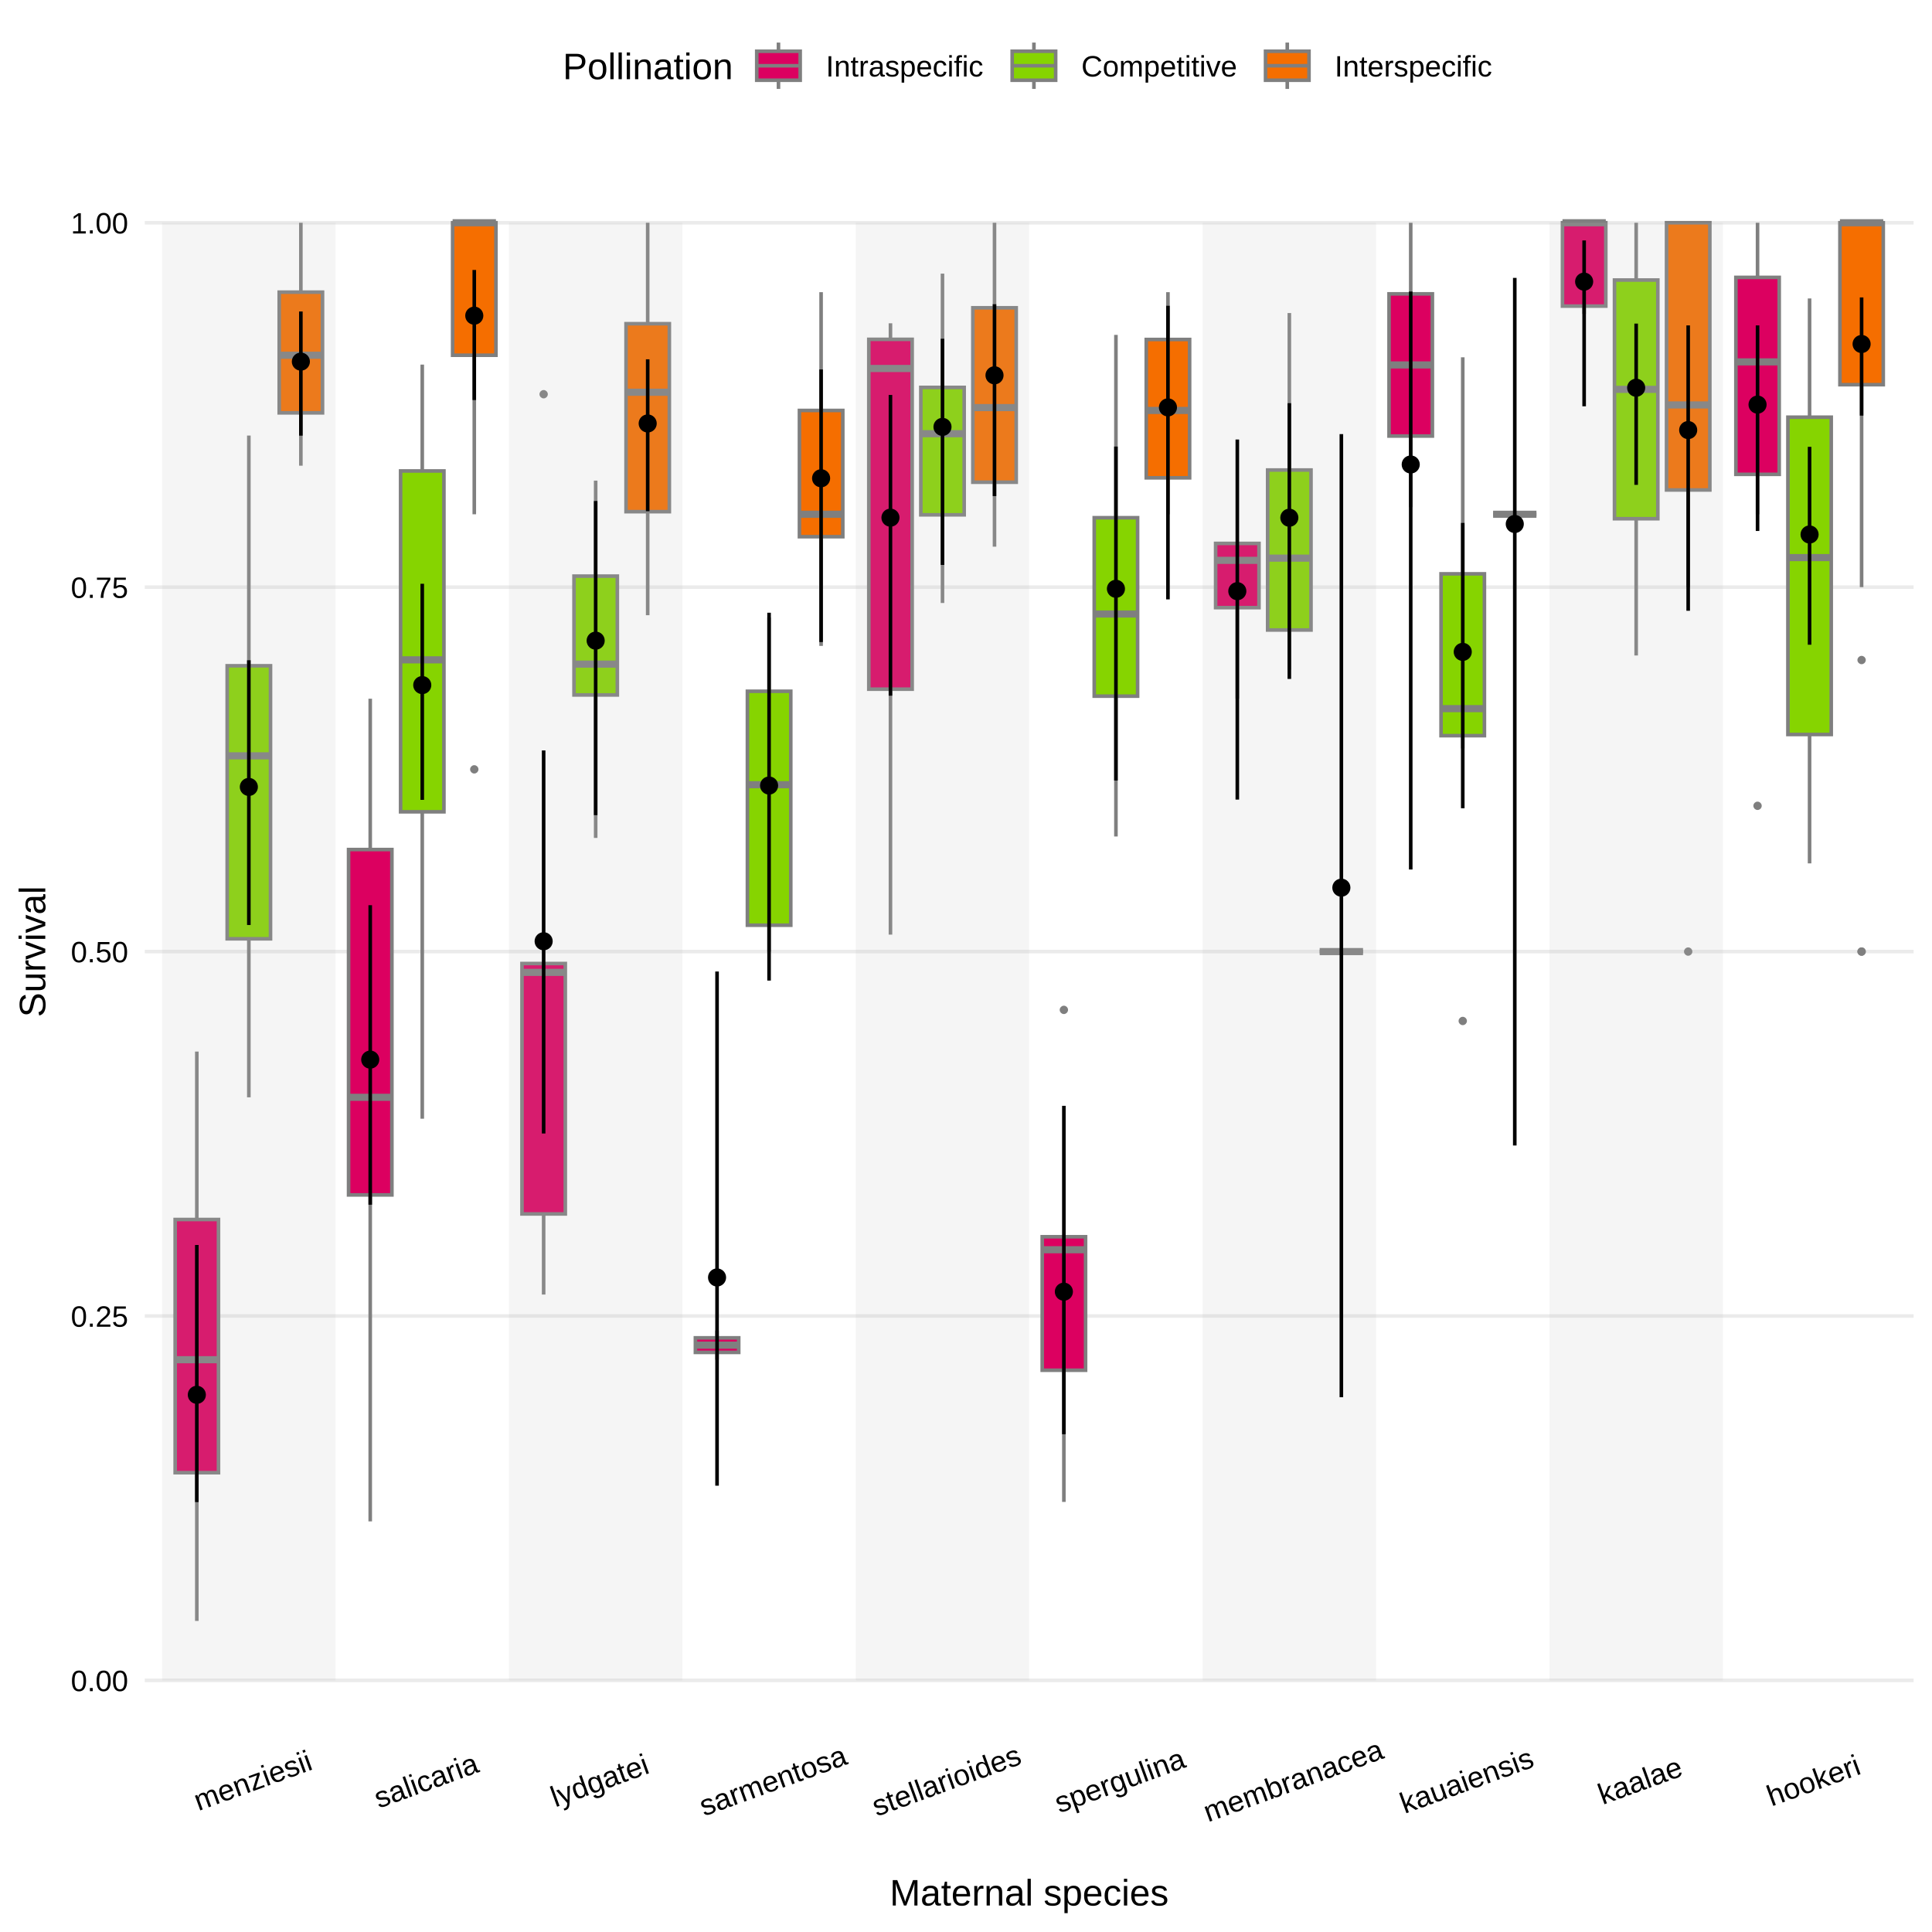
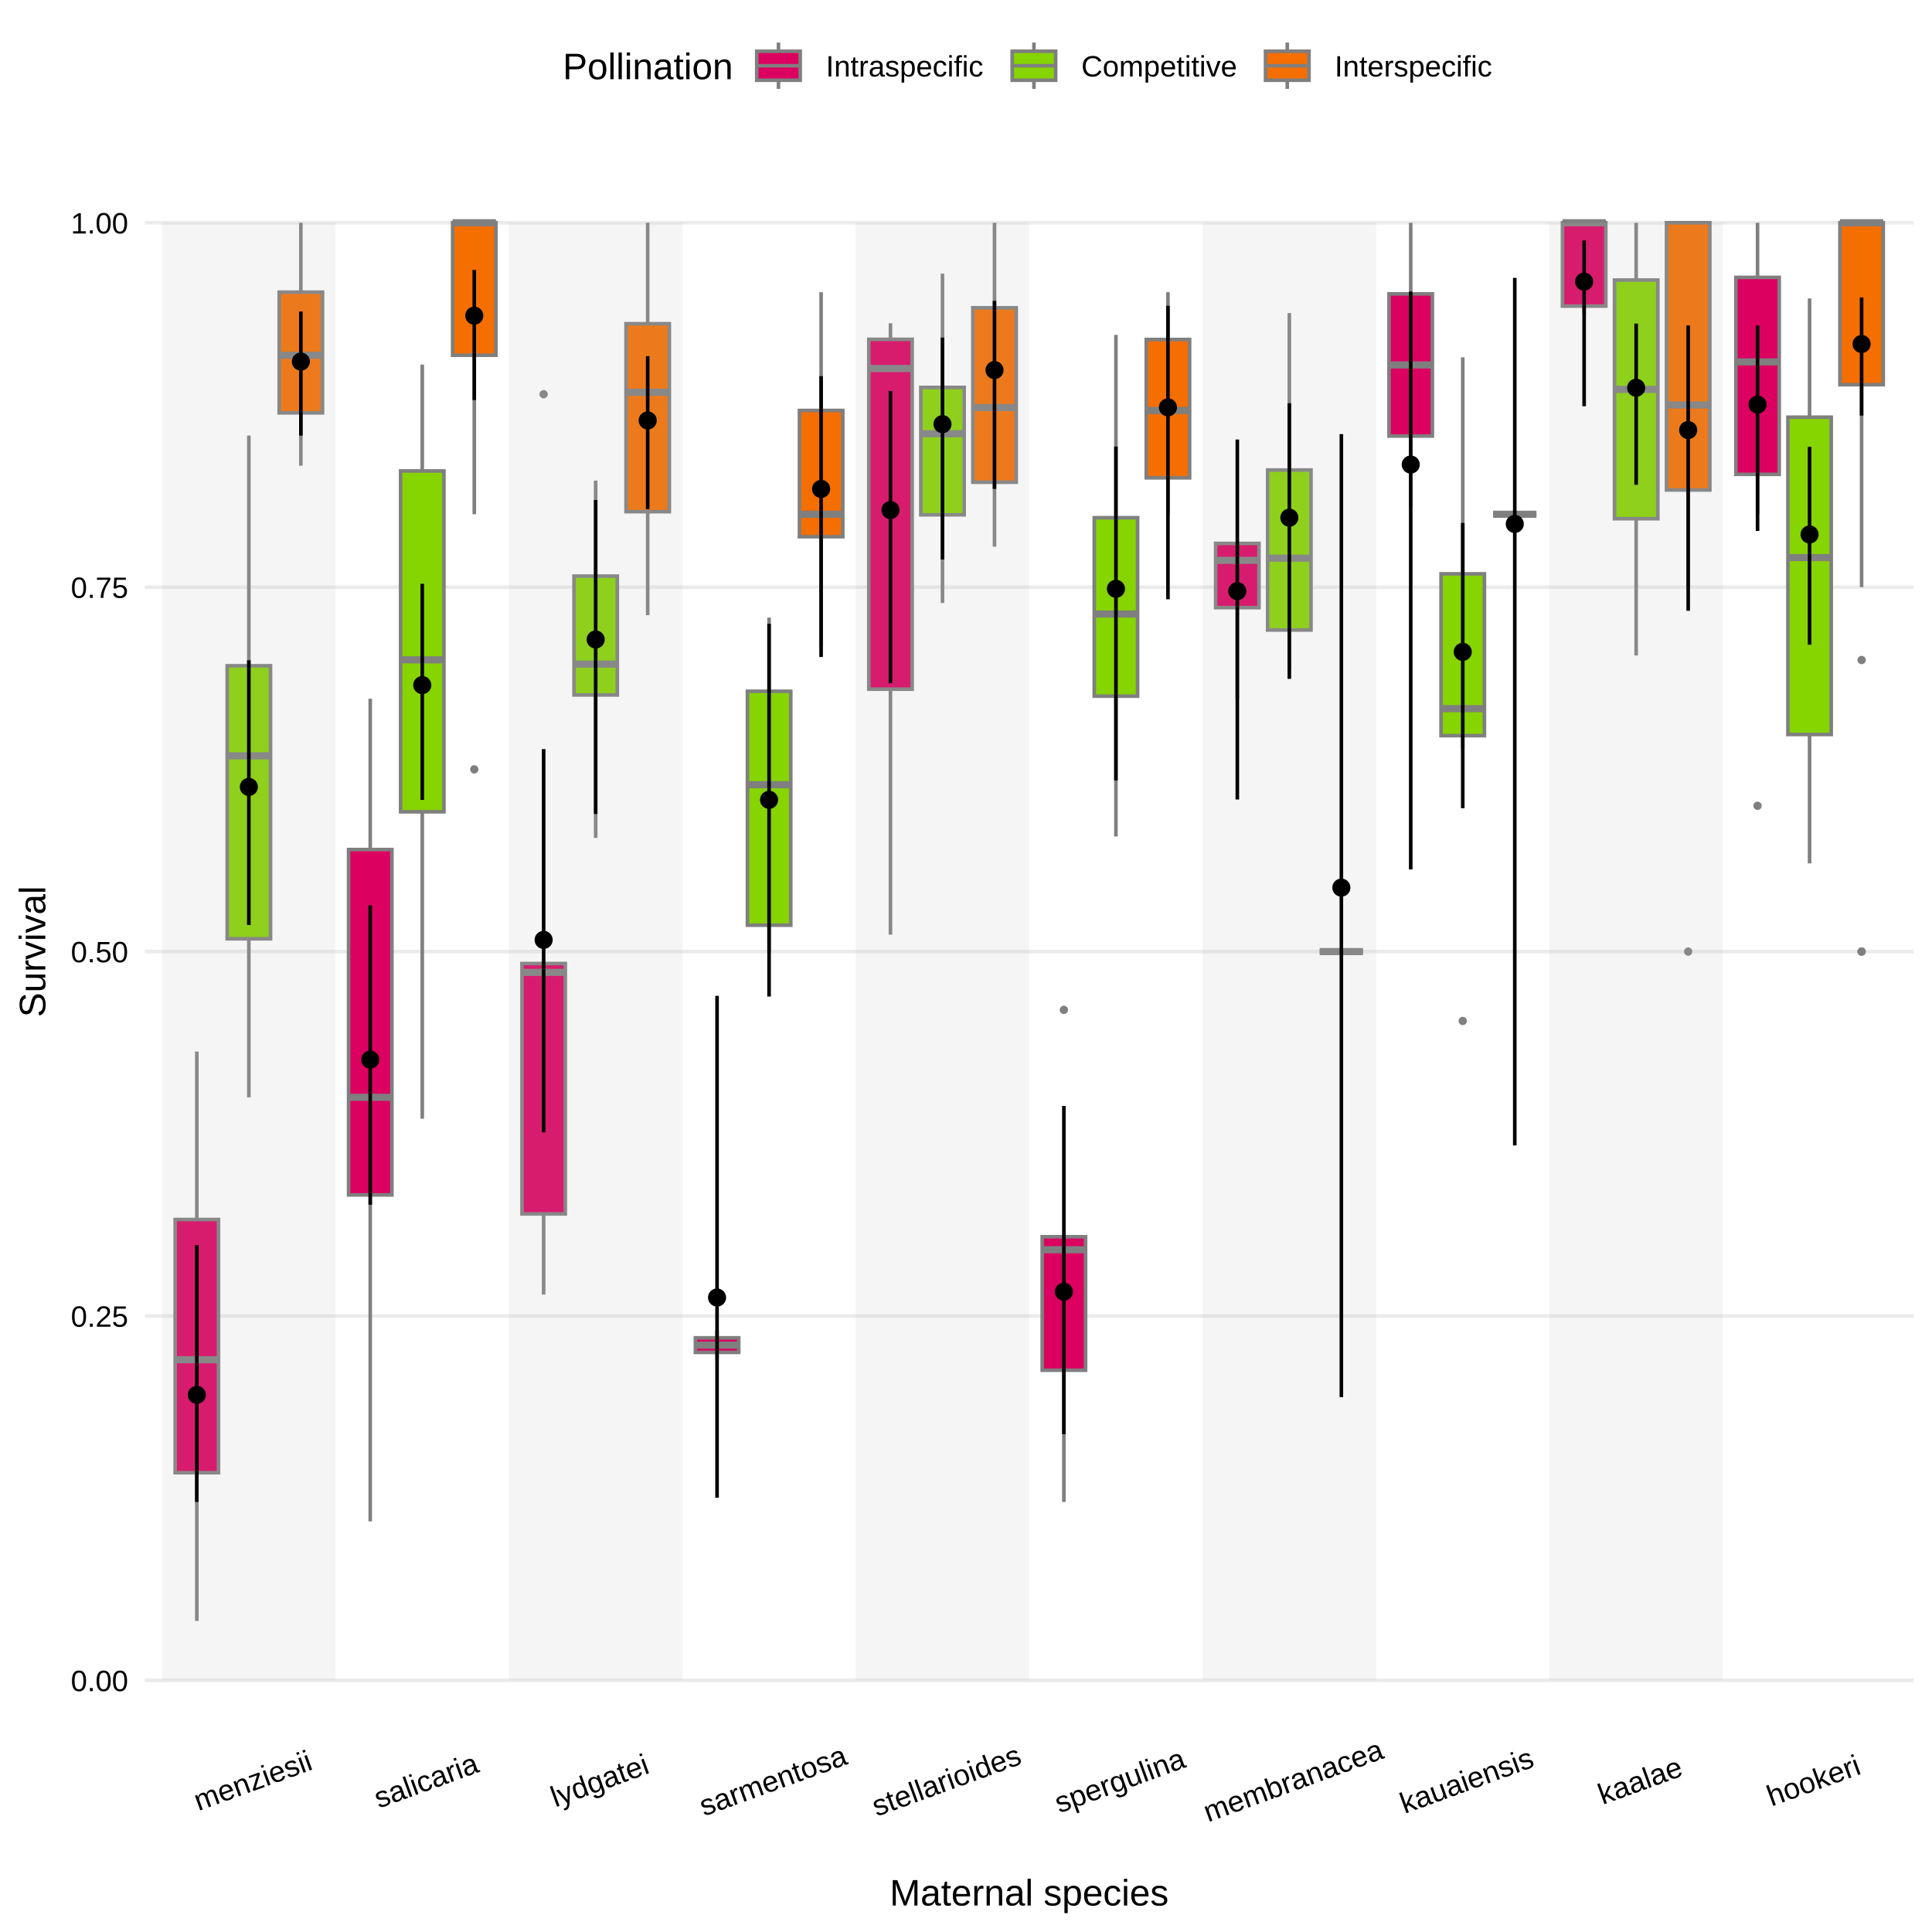
<svg xmlns="http://www.w3.org/2000/svg" class="svglite" width="576.00pt" height="576.00pt" viewBox="0 0 576.00 576.00">
  <defs>
    <style type="text/css">
    .svglite line, .svglite polyline, .svglite polygon, .svglite path, .svglite rect, .svglite circle {
      fill: none;
      stroke: #000000;
      stroke-linecap: round;
      stroke-linejoin: round;
      stroke-miterlimit: 10.00;
    }
    .svglite text {
      white-space: pre;
    }
  </style>
  </defs>
  <rect width="100%" height="100%" style="stroke: none; fill: #FFFFFF;" />
  <defs>
    <clipPath id="cpMC4wMHw1NzYuMDB8MC4wMHw1NzYuMDA=">
      <rect x="0.00" y="0.00" width="576.00" height="576.00" />
    </clipPath>
  </defs>
  <g clip-path="url(#cpMC4wMHw1NzYuMDB8MC4wMHw1NzYuMDA=)">
</g>
  <defs>
    <clipPath id="cpNDMuMTd8NTcwLjUyfDQ0LjY4fDUyMi43MQ==">
      <rect x="43.17" y="44.68" width="527.35" height="478.04" />
    </clipPath>
  </defs>
  <g clip-path="url(#cpNDMuMTd8NTcwLjUyfDQ0LjY4fDUyMi43MQ==)">
    <polyline points="43.17,500.98 570.52,500.98 " style="stroke-width: 1.07; stroke: #EBEBEB; stroke-linecap: butt;" />
    <polyline points="43.17,392.34 570.52,392.34 " style="stroke-width: 1.07; stroke: #EBEBEB; stroke-linecap: butt;" />
    <polyline points="43.17,283.70 570.52,283.70 " style="stroke-width: 1.07; stroke: #EBEBEB; stroke-linecap: butt;" />
    <polyline points="43.17,175.05 570.52,175.05 " style="stroke-width: 1.07; stroke: #EBEBEB; stroke-linecap: butt;" />
    <polyline points="43.17,66.41 570.52,66.41 " style="stroke-width: 1.07; stroke: #EBEBEB; stroke-linecap: butt;" />
    <line x1="58.68" y1="363.58" x2="58.68" y2="313.52" style="stroke-width: 1.07; stroke: #7F7F7F; stroke-linecap: butt;" />
    <line x1="58.68" y1="439.06" x2="58.68" y2="483.25" style="stroke-width: 1.07; stroke: #7F7F7F; stroke-linecap: butt;" />
    <polygon points="52.22,363.58 52.22,439.06 65.14,439.06 65.14,363.58 52.22,363.58 " style="stroke-width: 1.07; stroke: #7F7F7F; stroke-linecap: butt; stroke-linejoin: miter; fill: #DC0060;" />
    <line x1="52.22" y1="405.38" x2="65.14" y2="405.38" style="stroke-width: 2.13; stroke: #7F7F7F; stroke-linecap: butt; stroke-linejoin: miter;" />
    <line x1="74.19" y1="198.49" x2="74.19" y2="129.85" style="stroke-width: 1.07; stroke: #7F7F7F; stroke-linecap: butt;" />
    <line x1="74.19" y1="279.89" x2="74.19" y2="327.15" style="stroke-width: 1.07; stroke: #7F7F7F; stroke-linecap: butt;" />
    <polygon points="67.73,198.49 67.73,279.89 80.65,279.89 80.65,198.49 67.73,198.49 " style="stroke-width: 1.07; stroke: #7F7F7F; stroke-linecap: butt; stroke-linejoin: miter; fill: #86D400;" />
    <line x1="67.73" y1="225.34" x2="80.65" y2="225.34" style="stroke-width: 2.13; stroke: #7F7F7F; stroke-linecap: butt; stroke-linejoin: miter;" />
    <line x1="89.70" y1="87.10" x2="89.70" y2="66.41" style="stroke-width: 1.07; stroke: #7F7F7F; stroke-linecap: butt;" />
    <line x1="89.70" y1="123.09" x2="89.70" y2="138.84" style="stroke-width: 1.07; stroke: #7F7F7F; stroke-linecap: butt;" />
    <polygon points="83.24,87.10 83.24,123.09 96.16,123.09 96.16,87.10 83.24,87.10 " style="stroke-width: 1.07; stroke: #7F7F7F; stroke-linecap: butt; stroke-linejoin: miter; fill: #F56E00;" />
    <line x1="83.24" y1="105.91" x2="96.16" y2="105.91" style="stroke-width: 2.13; stroke: #7F7F7F; stroke-linecap: butt; stroke-linejoin: miter;" />
    <line x1="110.38" y1="253.28" x2="110.38" y2="208.31" style="stroke-width: 1.07; stroke: #7F7F7F; stroke-linecap: butt;" />
    <line x1="110.38" y1="356.25" x2="110.38" y2="453.58" style="stroke-width: 1.07; stroke: #7F7F7F; stroke-linecap: butt;" />
    <polygon points="103.92,253.28 103.92,356.25 116.84,356.25 116.84,253.28 103.92,253.28 " style="stroke-width: 1.07; stroke: #7F7F7F; stroke-linecap: butt; stroke-linejoin: miter; fill: #DC0060;" />
    <line x1="103.92" y1="327.15" x2="116.84" y2="327.15" style="stroke-width: 2.13; stroke: #7F7F7F; stroke-linecap: butt; stroke-linejoin: miter;" />
    <line x1="125.89" y1="140.41" x2="125.89" y2="108.71" style="stroke-width: 1.07; stroke: #7F7F7F; stroke-linecap: butt;" />
    <line x1="125.89" y1="242.03" x2="125.89" y2="333.53" style="stroke-width: 1.07; stroke: #7F7F7F; stroke-linecap: butt;" />
    <polygon points="119.43,140.41 119.43,242.03 132.35,242.03 132.35,140.41 119.43,140.41 " style="stroke-width: 1.07; stroke: #7F7F7F; stroke-linecap: butt; stroke-linejoin: miter; fill: #86D400;" />
    <line x1="119.43" y1="196.72" x2="132.35" y2="196.72" style="stroke-width: 2.13; stroke: #7F7F7F; stroke-linecap: butt; stroke-linejoin: miter;" />
    <circle cx="141.40" cy="229.37" r="0.89" style="stroke-width: 0.71; stroke: #7F7F7F; fill: #7F7F7F;" />
    <line x1="141.40" y1="66.41" x2="141.40" y2="66.41" style="stroke-width: 1.07; stroke: #7F7F7F; stroke-linecap: butt;" />
    <line x1="141.40" y1="105.91" x2="141.40" y2="153.32" style="stroke-width: 1.07; stroke: #7F7F7F; stroke-linecap: butt;" />
    <polygon points="134.94,66.41 134.94,105.91 147.86,105.91 147.86,66.41 134.94,66.41 " style="stroke-width: 1.07; stroke: #7F7F7F; stroke-linecap: butt; stroke-linejoin: miter; fill: #F56E00;" />
    <line x1="134.94" y1="66.41" x2="147.86" y2="66.41" style="stroke-width: 2.13; stroke: #7F7F7F; stroke-linecap: butt; stroke-linejoin: miter;" />
    <circle cx="162.08" cy="117.53" r="0.89" style="stroke-width: 0.71; stroke: #7F7F7F; fill: #7F7F7F;" />
    <line x1="162.08" y1="287.26" x2="162.08" y2="287.26" style="stroke-width: 1.07; stroke: #7F7F7F; stroke-linecap: butt;" />
    <line x1="162.08" y1="361.92" x2="162.08" y2="385.95" style="stroke-width: 1.07; stroke: #7F7F7F; stroke-linecap: butt;" />
    <polygon points="155.62,287.26 155.62,361.92 168.54,361.92 168.54,287.26 155.62,287.26 " style="stroke-width: 1.07; stroke: #7F7F7F; stroke-linecap: butt; stroke-linejoin: miter; fill: #DC0060;" />
    <line x1="155.62" y1="289.90" x2="168.54" y2="289.90" style="stroke-width: 2.13; stroke: #7F7F7F; stroke-linecap: butt; stroke-linejoin: miter;" />
    <line x1="177.59" y1="171.76" x2="177.59" y2="143.29" style="stroke-width: 1.07; stroke: #7F7F7F; stroke-linecap: butt;" />
    <line x1="177.59" y1="207.19" x2="177.59" y2="249.81" style="stroke-width: 1.07; stroke: #7F7F7F; stroke-linecap: butt;" />
    <polygon points="171.13,171.76 171.13,207.19 184.05,207.19 184.05,171.76 171.13,171.76 " style="stroke-width: 1.07; stroke: #7F7F7F; stroke-linecap: butt; stroke-linejoin: miter; fill: #86D400;" />
    <line x1="171.13" y1="198.00" x2="184.05" y2="198.00" style="stroke-width: 2.13; stroke: #7F7F7F; stroke-linecap: butt; stroke-linejoin: miter;" />
    <line x1="193.10" y1="96.51" x2="193.10" y2="66.41" style="stroke-width: 1.07; stroke: #7F7F7F; stroke-linecap: butt;" />
    <line x1="193.10" y1="152.55" x2="193.10" y2="183.41" style="stroke-width: 1.07; stroke: #7F7F7F; stroke-linecap: butt;" />
    <polygon points="186.64,96.51 186.64,152.55 199.56,152.55 199.56,96.51 186.64,96.51 " style="stroke-width: 1.07; stroke: #7F7F7F; stroke-linecap: butt; stroke-linejoin: miter; fill: #F56E00;" />
    <line x1="186.64" y1="116.94" x2="199.56" y2="116.94" style="stroke-width: 2.13; stroke: #7F7F7F; stroke-linecap: butt; stroke-linejoin: miter;" />
    <line x1="213.78" y1="398.86" x2="213.78" y2="396.69" style="stroke-width: 1.07; stroke: #7F7F7F; stroke-linecap: butt;" />
    <line x1="213.78" y1="403.20" x2="213.78" y2="405.38" style="stroke-width: 1.07; stroke: #7F7F7F; stroke-linecap: butt;" />
    <polygon points="207.32,398.86 207.32,403.20 220.24,403.20 220.24,398.86 207.32,398.86 " style="stroke-width: 1.07; stroke: #7F7F7F; stroke-linecap: butt; stroke-linejoin: miter; fill: #DC0060;" />
    <line x1="207.32" y1="401.03" x2="220.24" y2="401.03" style="stroke-width: 2.13; stroke: #7F7F7F; stroke-linecap: butt; stroke-linejoin: miter;" />
    <line x1="229.29" y1="206.09" x2="229.29" y2="184.10" style="stroke-width: 1.07; stroke: #7F7F7F; stroke-linecap: butt;" />
    <line x1="229.29" y1="275.84" x2="229.29" y2="283.70" style="stroke-width: 1.07; stroke: #7F7F7F; stroke-linecap: butt;" />
    <polygon points="222.83,206.09 222.83,275.84 235.76,275.84 235.76,206.09 222.83,206.09 " style="stroke-width: 1.07; stroke: #7F7F7F; stroke-linecap: butt; stroke-linejoin: miter; fill: #86D400;" />
    <line x1="222.83" y1="233.95" x2="235.76" y2="233.95" style="stroke-width: 2.13; stroke: #7F7F7F; stroke-linecap: butt; stroke-linejoin: miter;" />
    <line x1="244.80" y1="122.37" x2="244.80" y2="87.10" style="stroke-width: 1.07; stroke: #7F7F7F; stroke-linecap: butt;" />
    <line x1="244.80" y1="160.01" x2="244.80" y2="192.57" style="stroke-width: 1.07; stroke: #7F7F7F; stroke-linecap: butt;" />
    <polygon points="238.34,122.37 238.34,160.01 251.27,160.01 251.27,122.37 238.34,122.37 " style="stroke-width: 1.07; stroke: #7F7F7F; stroke-linecap: butt; stroke-linejoin: miter; fill: #F56E00;" />
    <line x1="238.34" y1="153.32" x2="251.27" y2="153.32" style="stroke-width: 2.13; stroke: #7F7F7F; stroke-linecap: butt; stroke-linejoin: miter;" />
    <line x1="265.48" y1="101.17" x2="265.48" y2="96.38" style="stroke-width: 1.07; stroke: #7F7F7F; stroke-linecap: butt;" />
    <line x1="265.48" y1="205.47" x2="265.48" y2="278.64" style="stroke-width: 1.07; stroke: #7F7F7F; stroke-linecap: butt;" />
    <polygon points="259.02,101.17 259.02,205.47 271.95,205.47 271.95,101.17 259.02,101.17 " style="stroke-width: 1.07; stroke: #7F7F7F; stroke-linecap: butt; stroke-linejoin: miter; fill: #DC0060;" />
    <line x1="259.02" y1="109.86" x2="271.95" y2="109.86" style="stroke-width: 2.13; stroke: #7F7F7F; stroke-linecap: butt; stroke-linejoin: miter;" />
    <line x1="280.99" y1="115.50" x2="280.99" y2="81.57" style="stroke-width: 1.07; stroke: #7F7F7F; stroke-linecap: butt;" />
    <line x1="280.99" y1="153.49" x2="280.99" y2="179.77" style="stroke-width: 1.07; stroke: #7F7F7F; stroke-linecap: butt;" />
    <polygon points="274.53,115.50 274.53,153.49 287.46,153.49 287.46,115.50 274.53,115.50 " style="stroke-width: 1.07; stroke: #7F7F7F; stroke-linecap: butt; stroke-linejoin: miter; fill: #86D400;" />
    <line x1="274.53" y1="129.30" x2="287.46" y2="129.30" style="stroke-width: 2.13; stroke: #7F7F7F; stroke-linecap: butt; stroke-linejoin: miter;" />
    <line x1="296.50" y1="91.76" x2="296.50" y2="66.41" style="stroke-width: 1.07; stroke: #7F7F7F; stroke-linecap: butt;" />
    <line x1="296.50" y1="143.77" x2="296.50" y2="162.98" style="stroke-width: 1.07; stroke: #7F7F7F; stroke-linecap: butt;" />
    <polygon points="290.04,91.76 290.04,143.77 302.97,143.77 302.97,91.76 290.04,91.76 " style="stroke-width: 1.07; stroke: #7F7F7F; stroke-linecap: butt; stroke-linejoin: miter; fill: #F56E00;" />
    <line x1="290.04" y1="121.52" x2="302.97" y2="121.52" style="stroke-width: 2.13; stroke: #7F7F7F; stroke-linecap: butt; stroke-linejoin: miter;" />
    <circle cx="317.18" cy="301.08" r="0.89" style="stroke-width: 0.71; stroke: #7F7F7F; fill: #7F7F7F;" />
    <line x1="317.18" y1="368.72" x2="317.18" y2="368.72" style="stroke-width: 1.07; stroke: #7F7F7F; stroke-linecap: butt;" />
    <line x1="317.18" y1="408.52" x2="317.18" y2="447.77" style="stroke-width: 1.07; stroke: #7F7F7F; stroke-linecap: butt;" />
    <polygon points="310.72,368.72 310.72,408.52 323.65,408.52 323.65,368.72 310.72,368.72 " style="stroke-width: 1.07; stroke: #7F7F7F; stroke-linecap: butt; stroke-linejoin: miter; fill: #DC0060;" />
    <line x1="310.72" y1="372.59" x2="323.65" y2="372.59" style="stroke-width: 2.13; stroke: #7F7F7F; stroke-linecap: butt; stroke-linejoin: miter;" />
    <line x1="332.70" y1="154.35" x2="332.70" y2="99.84" style="stroke-width: 1.07; stroke: #7F7F7F; stroke-linecap: butt;" />
    <line x1="332.70" y1="207.55" x2="332.70" y2="249.39" style="stroke-width: 1.07; stroke: #7F7F7F; stroke-linecap: butt;" />
    <polygon points="326.23,154.35 326.23,207.55 339.16,207.55 339.16,154.35 326.23,154.35 " style="stroke-width: 1.07; stroke: #7F7F7F; stroke-linecap: butt; stroke-linejoin: miter; fill: #86D400;" />
    <line x1="326.23" y1="183.06" x2="339.16" y2="183.06" style="stroke-width: 2.13; stroke: #7F7F7F; stroke-linecap: butt; stroke-linejoin: miter;" />
    <line x1="348.21" y1="101.21" x2="348.21" y2="87.10" style="stroke-width: 1.07; stroke: #7F7F7F; stroke-linecap: butt;" />
    <line x1="348.21" y1="142.46" x2="348.21" y2="153.32" style="stroke-width: 1.07; stroke: #7F7F7F; stroke-linecap: butt;" />
    <polygon points="341.74,101.21 341.74,142.46 354.67,142.46 354.67,101.21 341.74,101.21 " style="stroke-width: 1.07; stroke: #7F7F7F; stroke-linecap: butt; stroke-linejoin: miter; fill: #F56E00;" />
    <line x1="341.74" y1="122.37" x2="354.67" y2="122.37" style="stroke-width: 2.13; stroke: #7F7F7F; stroke-linecap: butt; stroke-linejoin: miter;" />
    <line x1="368.89" y1="162.01" x2="368.89" y2="162.01" style="stroke-width: 1.07; stroke: #7F7F7F; stroke-linecap: butt;" />
    <line x1="368.89" y1="181.16" x2="368.89" y2="208.31" style="stroke-width: 1.07; stroke: #7F7F7F; stroke-linecap: butt;" />
    <polygon points="362.42,162.01 362.42,181.16 375.35,181.16 375.35,162.01 362.42,162.01 " style="stroke-width: 1.07; stroke: #7F7F7F; stroke-linecap: butt; stroke-linejoin: miter; fill: #DC0060;" />
    <line x1="362.42" y1="167.06" x2="375.35" y2="167.06" style="stroke-width: 2.13; stroke: #7F7F7F; stroke-linecap: butt; stroke-linejoin: miter;" />
    <line x1="384.40" y1="140.13" x2="384.40" y2="93.33" style="stroke-width: 1.07; stroke: #7F7F7F; stroke-linecap: butt;" />
    <line x1="384.40" y1="187.83" x2="384.40" y2="199.68" style="stroke-width: 1.07; stroke: #7F7F7F; stroke-linecap: butt;" />
    <polygon points="377.93,140.13 377.93,187.83 390.86,187.83 390.86,140.13 377.93,140.13 " style="stroke-width: 1.07; stroke: #7F7F7F; stroke-linecap: butt; stroke-linejoin: miter; fill: #86D400;" />
    <line x1="377.93" y1="166.40" x2="390.86" y2="166.40" style="stroke-width: 2.13; stroke: #7F7F7F; stroke-linecap: butt; stroke-linejoin: miter;" />
    <line x1="399.91" y1="283.70" x2="399.91" y2="283.70" style="stroke-width: 1.07; stroke: #7F7F7F; stroke-linecap: butt;" />
    <line x1="399.91" y1="283.70" x2="399.91" y2="283.70" style="stroke-width: 1.07; stroke: #7F7F7F; stroke-linecap: butt;" />
    <polygon points="393.44,283.70 393.44,283.70 406.37,283.70 406.37,283.70 393.44,283.70 " style="stroke-width: 1.07; stroke: #7F7F7F; stroke-linecap: butt; stroke-linejoin: miter; fill: #F56E00;" />
    <line x1="393.44" y1="283.70" x2="406.37" y2="283.70" style="stroke-width: 2.13; stroke: #7F7F7F; stroke-linecap: butt; stroke-linejoin: miter;" />
    <line x1="420.59" y1="87.61" x2="420.59" y2="66.41" style="stroke-width: 1.07; stroke: #7F7F7F; stroke-linecap: butt;" />
    <line x1="420.59" y1="130.00" x2="420.59" y2="151.20" style="stroke-width: 1.07; stroke: #7F7F7F; stroke-linecap: butt;" />
    <polygon points="414.12,87.61 414.12,130.00 427.05,130.00 427.05,87.61 414.12,87.61 " style="stroke-width: 1.07; stroke: #7F7F7F; stroke-linecap: butt; stroke-linejoin: miter; fill: #DC0060;" />
    <line x1="414.12" y1="108.80" x2="427.05" y2="108.80" style="stroke-width: 2.13; stroke: #7F7F7F; stroke-linecap: butt; stroke-linejoin: miter;" />
    <circle cx="436.10" cy="304.39" r="0.89" style="stroke-width: 0.71; stroke: #7F7F7F; fill: #7F7F7F;" />
    <line x1="436.10" y1="171.08" x2="436.10" y2="106.52" style="stroke-width: 1.07; stroke: #7F7F7F; stroke-linecap: butt;" />
    <line x1="436.10" y1="219.33" x2="436.10" y2="223.14" style="stroke-width: 1.07; stroke: #7F7F7F; stroke-linecap: butt;" />
    <polygon points="429.63,171.08 429.63,219.33 442.56,219.33 442.56,171.08 429.63,171.08 " style="stroke-width: 1.07; stroke: #7F7F7F; stroke-linecap: butt; stroke-linejoin: miter; fill: #86D400;" />
    <line x1="429.63" y1="211.27" x2="442.56" y2="211.27" style="stroke-width: 2.13; stroke: #7F7F7F; stroke-linecap: butt; stroke-linejoin: miter;" />
    <line x1="451.61" y1="153.32" x2="451.61" y2="153.32" style="stroke-width: 1.07; stroke: #7F7F7F; stroke-linecap: butt;" />
    <line x1="451.61" y1="153.32" x2="451.61" y2="153.32" style="stroke-width: 1.07; stroke: #7F7F7F; stroke-linecap: butt;" />
    <polygon points="445.15,153.32 445.15,153.32 458.07,153.32 458.07,153.32 445.15,153.32 " style="stroke-width: 1.07; stroke: #7F7F7F; stroke-linecap: butt; stroke-linejoin: miter; fill: #F56E00;" />
    <line x1="445.15" y1="153.32" x2="458.07" y2="153.32" style="stroke-width: 2.13; stroke: #7F7F7F; stroke-linecap: butt; stroke-linejoin: miter;" />
    <line x1="472.29" y1="66.41" x2="472.29" y2="66.41" style="stroke-width: 1.07; stroke: #7F7F7F; stroke-linecap: butt;" />
    <line x1="472.29" y1="91.26" x2="472.29" y2="93.57" style="stroke-width: 1.07; stroke: #7F7F7F; stroke-linecap: butt;" />
    <polygon points="465.83,66.41 465.83,91.26 478.75,91.26 478.75,66.41 465.83,66.41 " style="stroke-width: 1.07; stroke: #7F7F7F; stroke-linecap: butt; stroke-linejoin: miter; fill: #DC0060;" />
    <line x1="465.83" y1="66.41" x2="478.75" y2="66.41" style="stroke-width: 2.13; stroke: #7F7F7F; stroke-linecap: butt; stroke-linejoin: miter;" />
    <line x1="487.80" y1="83.49" x2="487.80" y2="66.41" style="stroke-width: 1.07; stroke: #7F7F7F; stroke-linecap: butt;" />
    <line x1="487.80" y1="154.65" x2="487.80" y2="195.42" style="stroke-width: 1.07; stroke: #7F7F7F; stroke-linecap: butt;" />
    <polygon points="481.34,83.49 481.34,154.65 494.26,154.65 494.26,83.49 481.34,83.49 " style="stroke-width: 1.07; stroke: #7F7F7F; stroke-linecap: butt; stroke-linejoin: miter; fill: #86D400;" />
    <line x1="481.34" y1="116.08" x2="494.26" y2="116.08" style="stroke-width: 2.13; stroke: #7F7F7F; stroke-linecap: butt; stroke-linejoin: miter;" />
    <circle cx="503.31" cy="283.70" r="0.89" style="stroke-width: 0.71; stroke: #7F7F7F; fill: #7F7F7F;" />
    <line x1="503.31" y1="66.41" x2="503.31" y2="66.41" style="stroke-width: 1.07; stroke: #7F7F7F; stroke-linecap: butt;" />
    <line x1="503.31" y1="146.08" x2="503.31" y2="175.05" style="stroke-width: 1.07; stroke: #7F7F7F; stroke-linecap: butt;" />
    <polygon points="496.85,66.41 496.85,146.08 509.77,146.08 509.77,66.41 496.85,66.41 " style="stroke-width: 1.07; stroke: #7F7F7F; stroke-linecap: butt; stroke-linejoin: miter; fill: #F56E00;" />
    <line x1="496.85" y1="120.73" x2="509.77" y2="120.73" style="stroke-width: 2.13; stroke: #7F7F7F; stroke-linecap: butt; stroke-linejoin: miter;" />
    <circle cx="523.99" cy="240.24" r="0.89" style="stroke-width: 0.71; stroke: #7F7F7F; fill: #7F7F7F;" />
    <line x1="523.99" y1="82.70" x2="523.99" y2="66.41" style="stroke-width: 1.07; stroke: #7F7F7F; stroke-linecap: butt;" />
    <line x1="523.99" y1="141.42" x2="523.99" y2="153.32" style="stroke-width: 1.07; stroke: #7F7F7F; stroke-linecap: butt;" />
    <polygon points="517.53,82.70 517.53,141.42 530.45,141.42 530.45,82.70 517.53,82.70 " style="stroke-width: 1.07; stroke: #7F7F7F; stroke-linecap: butt; stroke-linejoin: miter; fill: #DC0060;" />
    <line x1="517.53" y1="107.89" x2="530.45" y2="107.89" style="stroke-width: 2.13; stroke: #7F7F7F; stroke-linecap: butt; stroke-linejoin: miter;" />
    <line x1="539.50" y1="124.38" x2="539.50" y2="88.98" style="stroke-width: 1.07; stroke: #7F7F7F; stroke-linecap: butt;" />
    <line x1="539.50" y1="218.98" x2="539.50" y2="257.40" style="stroke-width: 1.07; stroke: #7F7F7F; stroke-linecap: butt;" />
    <polygon points="533.04,124.38 533.04,218.98 545.96,218.98 545.96,124.38 533.04,124.38 " style="stroke-width: 1.07; stroke: #7F7F7F; stroke-linecap: butt; stroke-linejoin: miter; fill: #86D400;" />
    <line x1="533.04" y1="166.24" x2="545.96" y2="166.24" style="stroke-width: 2.13; stroke: #7F7F7F; stroke-linecap: butt; stroke-linejoin: miter;" />
    <circle cx="555.01" cy="283.70" r="0.89" style="stroke-width: 0.71; stroke: #7F7F7F; fill: #7F7F7F;" />
    <circle cx="555.01" cy="283.70" r="0.89" style="stroke-width: 0.71; stroke: #7F7F7F; fill: #7F7F7F;" />
    <circle cx="555.01" cy="196.78" r="0.89" style="stroke-width: 0.71; stroke: #7F7F7F; fill: #7F7F7F;" />
    <line x1="555.01" y1="66.41" x2="555.01" y2="66.41" style="stroke-width: 1.07; stroke: #7F7F7F; stroke-linecap: butt;" />
    <line x1="555.01" y1="114.69" x2="555.01" y2="175.05" style="stroke-width: 1.07; stroke: #7F7F7F; stroke-linecap: butt;" />
    <polygon points="548.55,66.41 548.55,114.69 561.47,114.69 561.47,66.41 548.55,66.41 " style="stroke-width: 1.07; stroke: #7F7F7F; stroke-linecap: butt; stroke-linejoin: miter; fill: #F56E00;" />
    <line x1="548.55" y1="66.41" x2="561.47" y2="66.41" style="stroke-width: 2.13; stroke: #7F7F7F; stroke-linecap: butt; stroke-linejoin: miter;" />
    <rect x="48.34" y="66.41" width="51.70" height="434.58" style="stroke-width: 0.21; stroke: none; stroke-linecap: butt; stroke-linejoin: miter; fill: #BEBEBE; fill-opacity: 0.15;" />
    <rect x="151.74" y="66.41" width="51.70" height="434.58" style="stroke-width: 0.21; stroke: none; stroke-linecap: butt; stroke-linejoin: miter; fill: #BEBEBE; fill-opacity: 0.15;" />
    <rect x="255.14" y="66.41" width="51.70" height="434.58" style="stroke-width: 0.21; stroke: none; stroke-linecap: butt; stroke-linejoin: miter; fill: #BEBEBE; fill-opacity: 0.15;" />
    <rect x="358.55" y="66.41" width="51.70" height="434.58" style="stroke-width: 0.21; stroke: none; stroke-linecap: butt; stroke-linejoin: miter; fill: #BEBEBE; fill-opacity: 0.15;" />
    <rect x="461.95" y="66.41" width="51.70" height="434.58" style="stroke-width: 0.21; stroke: none; stroke-linecap: butt; stroke-linejoin: miter; fill: #BEBEBE; fill-opacity: 0.15;" />
-     <line x1="555.01" y1="123.91" x2="555.01" y2="88.67" style="stroke-width: 1.07; stroke-linecap: butt;" />
+     <line x1="555.01" y1="123.91" x2="555.01" y2="88.68" style="stroke-width: 1.07; stroke-linecap: butt;" />
    <line x1="523.99" y1="158.30" x2="523.99" y2="97.02" style="stroke-width: 1.07; stroke-linecap: butt;" />
-     <line x1="539.50" y1="192.22" x2="539.50" y2="133.22" style="stroke-width: 1.07; stroke-linecap: butt;" />
+     <line x1="539.50" y1="192.20" x2="539.50" y2="133.22" style="stroke-width: 1.07; stroke-linecap: butt;" />
    <line x1="503.31" y1="182.10" x2="503.31" y2="97.02" style="stroke-width: 1.07; stroke-linecap: butt;" />
-     <line x1="472.29" y1="121.13" x2="472.29" y2="71.69" style="stroke-width: 1.07; stroke-linecap: butt;" />
-     <line x1="487.80" y1="144.55" x2="487.80" y2="96.47" style="stroke-width: 1.07; stroke-linecap: butt;" />
-     <line x1="451.61" y1="341.52" x2="451.61" y2="82.85" style="stroke-width: 1.07; stroke-linecap: butt;" />
-     <line x1="420.59" y1="259.23" x2="420.59" y2="86.92" style="stroke-width: 1.07; stroke-linecap: butt;" />
-     <line x1="436.10" y1="240.97" x2="436.10" y2="155.90" style="stroke-width: 1.07; stroke-linecap: butt;" />
-     <line x1="193.10" y1="152.41" x2="193.10" y2="107.12" style="stroke-width: 1.07; stroke-linecap: butt;" />
-     <line x1="162.08" y1="337.93" x2="162.08" y2="223.74" style="stroke-width: 1.07; stroke-linecap: butt;" />
-     <line x1="177.59" y1="243.02" x2="177.59" y2="149.38" style="stroke-width: 1.07; stroke-linecap: butt;" />
-     <line x1="399.91" y1="416.57" x2="399.91" y2="129.43" style="stroke-width: 1.07; stroke-linecap: butt;" />
-     <line x1="368.89" y1="238.38" x2="368.89" y2="131.04" style="stroke-width: 1.07; stroke-linecap: butt;" />
-     <line x1="384.40" y1="202.42" x2="384.40" y2="120.20" style="stroke-width: 1.07; stroke-linecap: butt;" />
-     <line x1="89.70" y1="129.89" x2="89.70" y2="92.86" style="stroke-width: 1.07; stroke-linecap: butt;" />
-     <line x1="58.68" y1="447.82" x2="58.68" y2="371.17" style="stroke-width: 1.07; stroke-linecap: butt;" />
-     <line x1="74.19" y1="275.78" x2="74.19" y2="196.85" style="stroke-width: 1.07; stroke-linecap: butt;" />
+     <line x1="472.29" y1="121.11" x2="472.29" y2="71.69" style="stroke-width: 1.07; stroke-linecap: butt;" />
+     <line x1="487.80" y1="144.53" x2="487.80" y2="96.47" style="stroke-width: 1.07; stroke-linecap: butt;" />
+     <line x1="451.61" y1="341.50" x2="451.61" y2="82.85" style="stroke-width: 1.07; stroke-linecap: butt;" />
+     <line x1="420.59" y1="259.21" x2="420.59" y2="86.94" style="stroke-width: 1.07; stroke-linecap: butt;" />
+     <line x1="436.10" y1="240.95" x2="436.10" y2="155.90" style="stroke-width: 1.07; stroke-linecap: butt;" />
+     <line x1="193.10" y1="151.79" x2="193.10" y2="106.17" style="stroke-width: 1.07; stroke-linecap: butt;" />
+     <line x1="162.08" y1="337.58" x2="162.08" y2="223.34" style="stroke-width: 1.07; stroke-linecap: butt;" />
+     <line x1="177.59" y1="242.68" x2="177.59" y2="149.07" style="stroke-width: 1.07; stroke-linecap: butt;" />
+     <line x1="399.91" y1="416.54" x2="399.91" y2="129.43" style="stroke-width: 1.07; stroke-linecap: butt;" />
+     <line x1="368.89" y1="238.35" x2="368.89" y2="131.04" style="stroke-width: 1.07; stroke-linecap: butt;" />
+     <line x1="384.40" y1="202.40" x2="384.40" y2="120.21" style="stroke-width: 1.07; stroke-linecap: butt;" />
+     <line x1="89.70" y1="129.88" x2="89.70" y2="92.86" style="stroke-width: 1.07; stroke-linecap: butt;" />
+     <line x1="58.68" y1="447.81" x2="58.68" y2="371.21" style="stroke-width: 1.07; stroke-linecap: butt;" />
+     <line x1="74.19" y1="275.77" x2="74.19" y2="196.85" style="stroke-width: 1.07; stroke-linecap: butt;" />
    <line x1="141.40" y1="119.27" x2="141.40" y2="80.48" style="stroke-width: 1.07; stroke-linecap: butt;" />
-     <line x1="110.38" y1="359.17" x2="110.38" y2="269.87" style="stroke-width: 1.07; stroke-linecap: butt;" />
-     <line x1="125.89" y1="238.47" x2="125.89" y2="174.04" style="stroke-width: 1.07; stroke-linecap: butt;" />
-     <line x1="244.80" y1="191.41" x2="244.80" y2="110.14" style="stroke-width: 1.07; stroke-linecap: butt;" />
-     <line x1="213.78" y1="442.94" x2="213.78" y2="289.65" style="stroke-width: 1.07; stroke-linecap: butt;" />
-     <line x1="229.29" y1="292.35" x2="229.29" y2="182.68" style="stroke-width: 1.07; stroke-linecap: butt;" />
-     <line x1="348.21" y1="178.70" x2="348.21" y2="91.16" style="stroke-width: 1.07; stroke-linecap: butt;" />
-     <line x1="317.18" y1="427.59" x2="317.18" y2="329.69" style="stroke-width: 1.07; stroke-linecap: butt;" />
-     <line x1="332.70" y1="232.71" x2="332.70" y2="133.14" style="stroke-width: 1.07; stroke-linecap: butt;" />
-     <line x1="296.50" y1="147.90" x2="296.50" y2="90.70" style="stroke-width: 1.07; stroke-linecap: butt;" />
-     <line x1="265.48" y1="207.40" x2="265.48" y2="117.75" style="stroke-width: 1.07; stroke-linecap: butt;" />
-     <line x1="280.99" y1="168.42" x2="280.99" y2="100.99" style="stroke-width: 1.07; stroke-linecap: butt;" />
+     <line x1="110.38" y1="359.17" x2="110.38" y2="269.88" style="stroke-width: 1.07; stroke-linecap: butt;" />
+     <line x1="125.89" y1="238.46" x2="125.89" y2="174.05" style="stroke-width: 1.07; stroke-linecap: butt;" />
+     <line x1="244.80" y1="195.89" x2="244.80" y2="112.15" style="stroke-width: 1.07; stroke-linecap: butt;" />
+     <line x1="213.78" y1="446.52" x2="213.78" y2="296.90" style="stroke-width: 1.07; stroke-linecap: butt;" />
+     <line x1="229.29" y1="297.11" x2="229.29" y2="185.98" style="stroke-width: 1.07; stroke-linecap: butt;" />
+     <line x1="348.21" y1="178.67" x2="348.21" y2="91.16" style="stroke-width: 1.07; stroke-linecap: butt;" />
+     <line x1="317.18" y1="427.58" x2="317.18" y2="329.72" style="stroke-width: 1.07; stroke-linecap: butt;" />
+     <line x1="332.70" y1="232.69" x2="332.70" y2="133.14" style="stroke-width: 1.07; stroke-linecap: butt;" />
+     <line x1="296.50" y1="145.75" x2="296.50" y2="89.70" style="stroke-width: 1.07; stroke-linecap: butt;" />
+     <line x1="265.48" y1="203.70" x2="265.48" y2="116.57" style="stroke-width: 1.07; stroke-linecap: butt;" />
+     <line x1="280.99" y1="166.81" x2="280.99" y2="100.65" style="stroke-width: 1.07; stroke-linecap: butt;" />
    <circle cx="555.01" cy="102.56" r="1.99" style="stroke-width: 1.42; fill: #000000;" />
    <circle cx="523.99" cy="120.63" r="1.99" style="stroke-width: 1.42; fill: #000000;" />
    <circle cx="539.50" cy="159.35" r="1.99" style="stroke-width: 1.42; fill: #000000;" />
    <circle cx="503.31" cy="128.22" r="1.99" style="stroke-width: 1.42; fill: #000000;" />
    <circle cx="472.29" cy="83.97" r="1.99" style="stroke-width: 1.42; fill: #000000;" />
    <circle cx="487.80" cy="115.60" r="1.99" style="stroke-width: 1.42; fill: #000000;" />
-     <circle cx="451.61" cy="156.22" r="1.99" style="stroke-width: 1.42; fill: #000000;" />
-     <circle cx="420.59" cy="138.48" r="1.99" style="stroke-width: 1.42; fill: #000000;" />
+     <circle cx="451.61" cy="156.21" r="1.99" style="stroke-width: 1.42; fill: #000000;" />
+     <circle cx="420.59" cy="138.50" r="1.99" style="stroke-width: 1.42; fill: #000000;" />
    <circle cx="436.10" cy="194.35" r="1.99" style="stroke-width: 1.42; fill: #000000;" />
-     <circle cx="193.10" cy="126.25" r="1.99" style="stroke-width: 1.42; fill: #000000;" />
-     <circle cx="162.08" cy="280.62" r="1.99" style="stroke-width: 1.42; fill: #000000;" />
-     <circle cx="177.59" cy="191.00" r="1.99" style="stroke-width: 1.42; fill: #000000;" />
-     <circle cx="399.91" cy="264.65" r="1.99" style="stroke-width: 1.42; fill: #000000;" />
-     <circle cx="368.89" cy="176.25" r="1.99" style="stroke-width: 1.42; fill: #000000;" />
-     <circle cx="384.40" cy="154.35" r="1.99" style="stroke-width: 1.42; fill: #000000;" />
-     <circle cx="89.70" cy="107.81" r="1.99" style="stroke-width: 1.42; fill: #000000;" />
-     <circle cx="58.68" cy="415.84" r="1.99" style="stroke-width: 1.42; fill: #000000;" />
+     <circle cx="193.10" cy="125.35" r="1.99" style="stroke-width: 1.42; fill: #000000;" />
+     <circle cx="162.08" cy="280.22" r="1.99" style="stroke-width: 1.42; fill: #000000;" />
+     <circle cx="177.59" cy="190.65" r="1.99" style="stroke-width: 1.42; fill: #000000;" />
+     <circle cx="399.91" cy="264.63" r="1.99" style="stroke-width: 1.42; fill: #000000;" />
+     <circle cx="368.89" cy="176.24" r="1.99" style="stroke-width: 1.42; fill: #000000;" />
+     <circle cx="384.40" cy="154.34" r="1.99" style="stroke-width: 1.42; fill: #000000;" />
+     <circle cx="89.70" cy="107.80" r="1.99" style="stroke-width: 1.42; fill: #000000;" />
+     <circle cx="58.68" cy="415.85" r="1.99" style="stroke-width: 1.42; fill: #000000;" />
    <circle cx="74.19" cy="234.61" r="1.99" style="stroke-width: 1.42; fill: #000000;" />
    <circle cx="141.40" cy="94.11" r="1.99" style="stroke-width: 1.42; fill: #000000;" />
    <circle cx="110.38" cy="315.91" r="1.99" style="stroke-width: 1.42; fill: #000000;" />
    <circle cx="125.89" cy="204.25" r="1.99" style="stroke-width: 1.42; fill: #000000;" />
-     <circle cx="244.80" cy="142.59" r="1.99" style="stroke-width: 1.42; fill: #000000;" />
-     <circle cx="213.78" cy="380.86" r="1.99" style="stroke-width: 1.42; fill: #000000;" />
-     <circle cx="229.29" cy="234.20" r="1.99" style="stroke-width: 1.42; fill: #000000;" />
-     <circle cx="348.21" cy="121.46" r="1.99" style="stroke-width: 1.42; fill: #000000;" />
-     <circle cx="317.18" cy="385.10" r="1.99" style="stroke-width: 1.42; fill: #000000;" />
+     <circle cx="244.80" cy="145.77" r="1.99" style="stroke-width: 1.42; fill: #000000;" />
+     <circle cx="213.78" cy="386.84" r="1.99" style="stroke-width: 1.42; fill: #000000;" />
+     <circle cx="229.29" cy="238.46" r="1.99" style="stroke-width: 1.42; fill: #000000;" />
+     <circle cx="348.21" cy="121.45" r="1.99" style="stroke-width: 1.42; fill: #000000;" />
+     <circle cx="317.18" cy="385.11" r="1.99" style="stroke-width: 1.42; fill: #000000;" />
    <circle cx="332.70" cy="175.54" r="1.99" style="stroke-width: 1.42; fill: #000000;" />
-     <circle cx="296.50" cy="111.89" r="1.99" style="stroke-width: 1.42; fill: #000000;" />
-     <circle cx="265.48" cy="154.33" r="1.99" style="stroke-width: 1.42; fill: #000000;" />
-     <circle cx="280.99" cy="127.27" r="1.99" style="stroke-width: 1.42; fill: #000000;" />
+     <circle cx="296.50" cy="110.34" r="1.99" style="stroke-width: 1.42; fill: #000000;" />
+     <circle cx="265.48" cy="152.06" r="1.99" style="stroke-width: 1.42; fill: #000000;" />
+     <circle cx="280.99" cy="126.45" r="1.99" style="stroke-width: 1.42; fill: #000000;" />
  </g>
  <g clip-path="url(#cpMC4wMHw1NzYuMDB8MC4wMHw1NzYuMDA=)">
    <text x="38.24" y="504.19" text-anchor="end" style="font-size: 8.80px; font-family: &quot;Arial&quot;;">0.00</text>
    <text x="38.24" y="395.55" text-anchor="end" style="font-size: 8.80px; font-family: &quot;Arial&quot;;">0.25</text>
    <text x="38.24" y="286.90" text-anchor="end" style="font-size: 8.80px; font-family: &quot;Arial&quot;;">0.50</text>
    <text x="38.24" y="178.26" text-anchor="end" style="font-size: 8.80px; font-family: &quot;Arial&quot;;">0.75</text>
    <text x="38.24" y="69.61" text-anchor="end" style="font-size: 8.80px; font-family: &quot;Arial&quot;;">1.00</text>
    <text transform="translate(76.38,533.67) rotate(-20)" text-anchor="middle" style="font-size: 8.80px; font-family: &quot;Arial&quot;;">menziesii</text>
    <text transform="translate(128.08,533.67) rotate(-20)" text-anchor="middle" style="font-size: 8.80px; font-family: &quot;Arial&quot;;">salicaria</text>
    <text transform="translate(179.79,533.67) rotate(-20)" text-anchor="middle" style="font-size: 8.80px; font-family: &quot;Arial&quot;;">lydgatei</text>
    <text transform="translate(231.49,533.67) rotate(-20)" text-anchor="middle" style="font-size: 8.80px; font-family: &quot;Arial&quot;;">sarmentosa</text>
    <text transform="translate(283.19,533.67) rotate(-20)" text-anchor="middle" style="font-size: 8.80px; font-family: &quot;Arial&quot;;">stellarioides</text>
    <text transform="translate(334.89,533.67) rotate(-20)" text-anchor="middle" style="font-size: 8.80px; font-family: &quot;Arial&quot;;">spergulina</text>
    <text transform="translate(386.59,533.67) rotate(-20)" text-anchor="middle" style="font-size: 8.80px; font-family: &quot;Arial&quot;;">membranacea</text>
    <text transform="translate(438.29,533.67) rotate(-20)" text-anchor="middle" style="font-size: 8.80px; font-family: &quot;Arial&quot;;">kauaiensis</text>
    <text transform="translate(489.99,533.67) rotate(-20)" text-anchor="middle" style="font-size: 8.80px; font-family: &quot;Arial&quot;;">kaalae</text>
    <text transform="translate(541.69,533.67) rotate(-20)" text-anchor="middle" style="font-size: 8.80px; font-family: &quot;Arial&quot;;">hookeri</text>
    <text x="306.84" y="568.10" text-anchor="middle" style="font-size: 11.00px; font-family: &quot;Arial&quot;;">Maternal species</text>
    <text transform="translate(13.50,283.70) rotate(-90)" text-anchor="middle" style="font-size: 11.00px; font-family: &quot;Arial&quot;;">Survival</text>
    <text x="167.78" y="23.61" style="font-size: 11.00px; font-family: &quot;Arial&quot;;">Pollination</text>
    <polyline points="232.09,26.51 232.09,23.92 " style="stroke-width: 1.07; stroke: #7F7F7F; stroke-linecap: butt; stroke-linejoin: miter;" />
    <polyline points="232.09,15.28 232.09,12.69 " style="stroke-width: 1.07; stroke: #7F7F7F; stroke-linecap: butt; stroke-linejoin: miter;" />
    <rect x="225.61" y="15.28" width="12.96" height="8.64" style="stroke-width: 1.07; stroke: #7F7F7F; stroke-linecap: butt; stroke-linejoin: miter; fill: #DC0060;" />
    <polyline points="225.61,19.60 238.57,19.60 " style="stroke-width: 1.07; stroke: #7F7F7F; stroke-linecap: butt; stroke-linejoin: miter;" />
    <polyline points="308.25,26.51 308.25,23.92 " style="stroke-width: 1.07; stroke: #7F7F7F; stroke-linecap: butt; stroke-linejoin: miter;" />
    <polyline points="308.25,15.28 308.25,12.69 " style="stroke-width: 1.07; stroke: #7F7F7F; stroke-linecap: butt; stroke-linejoin: miter;" />
    <rect x="301.77" y="15.28" width="12.96" height="8.64" style="stroke-width: 1.07; stroke: #7F7F7F; stroke-linecap: butt; stroke-linejoin: miter; fill: #86D400;" />
    <polyline points="301.77,19.60 314.73,19.60 " style="stroke-width: 1.07; stroke: #7F7F7F; stroke-linecap: butt; stroke-linejoin: miter;" />
    <polyline points="383.78,26.51 383.78,23.92 " style="stroke-width: 1.07; stroke: #7F7F7F; stroke-linecap: butt; stroke-linejoin: miter;" />
    <polyline points="383.78,15.28 383.78,12.69 " style="stroke-width: 1.07; stroke: #7F7F7F; stroke-linecap: butt; stroke-linejoin: miter;" />
    <rect x="377.30" y="15.28" width="12.96" height="8.64" style="stroke-width: 1.07; stroke: #7F7F7F; stroke-linecap: butt; stroke-linejoin: miter; fill: #F56E00;" />
    <polyline points="377.30,19.60 390.26,19.60 " style="stroke-width: 1.07; stroke: #7F7F7F; stroke-linecap: butt; stroke-linejoin: miter;" />
    <text x="246.21" y="22.81" style="font-size: 8.80px; font-family: &quot;Arial&quot;;">Intraspecific</text>
    <text x="322.37" y="22.81" style="font-size: 8.80px; font-family: &quot;Arial&quot;;">Competitive</text>
    <text x="397.90" y="22.81" style="font-size: 8.80px; font-family: &quot;Arial&quot;;">Interspecific</text>
  </g>
</svg>
